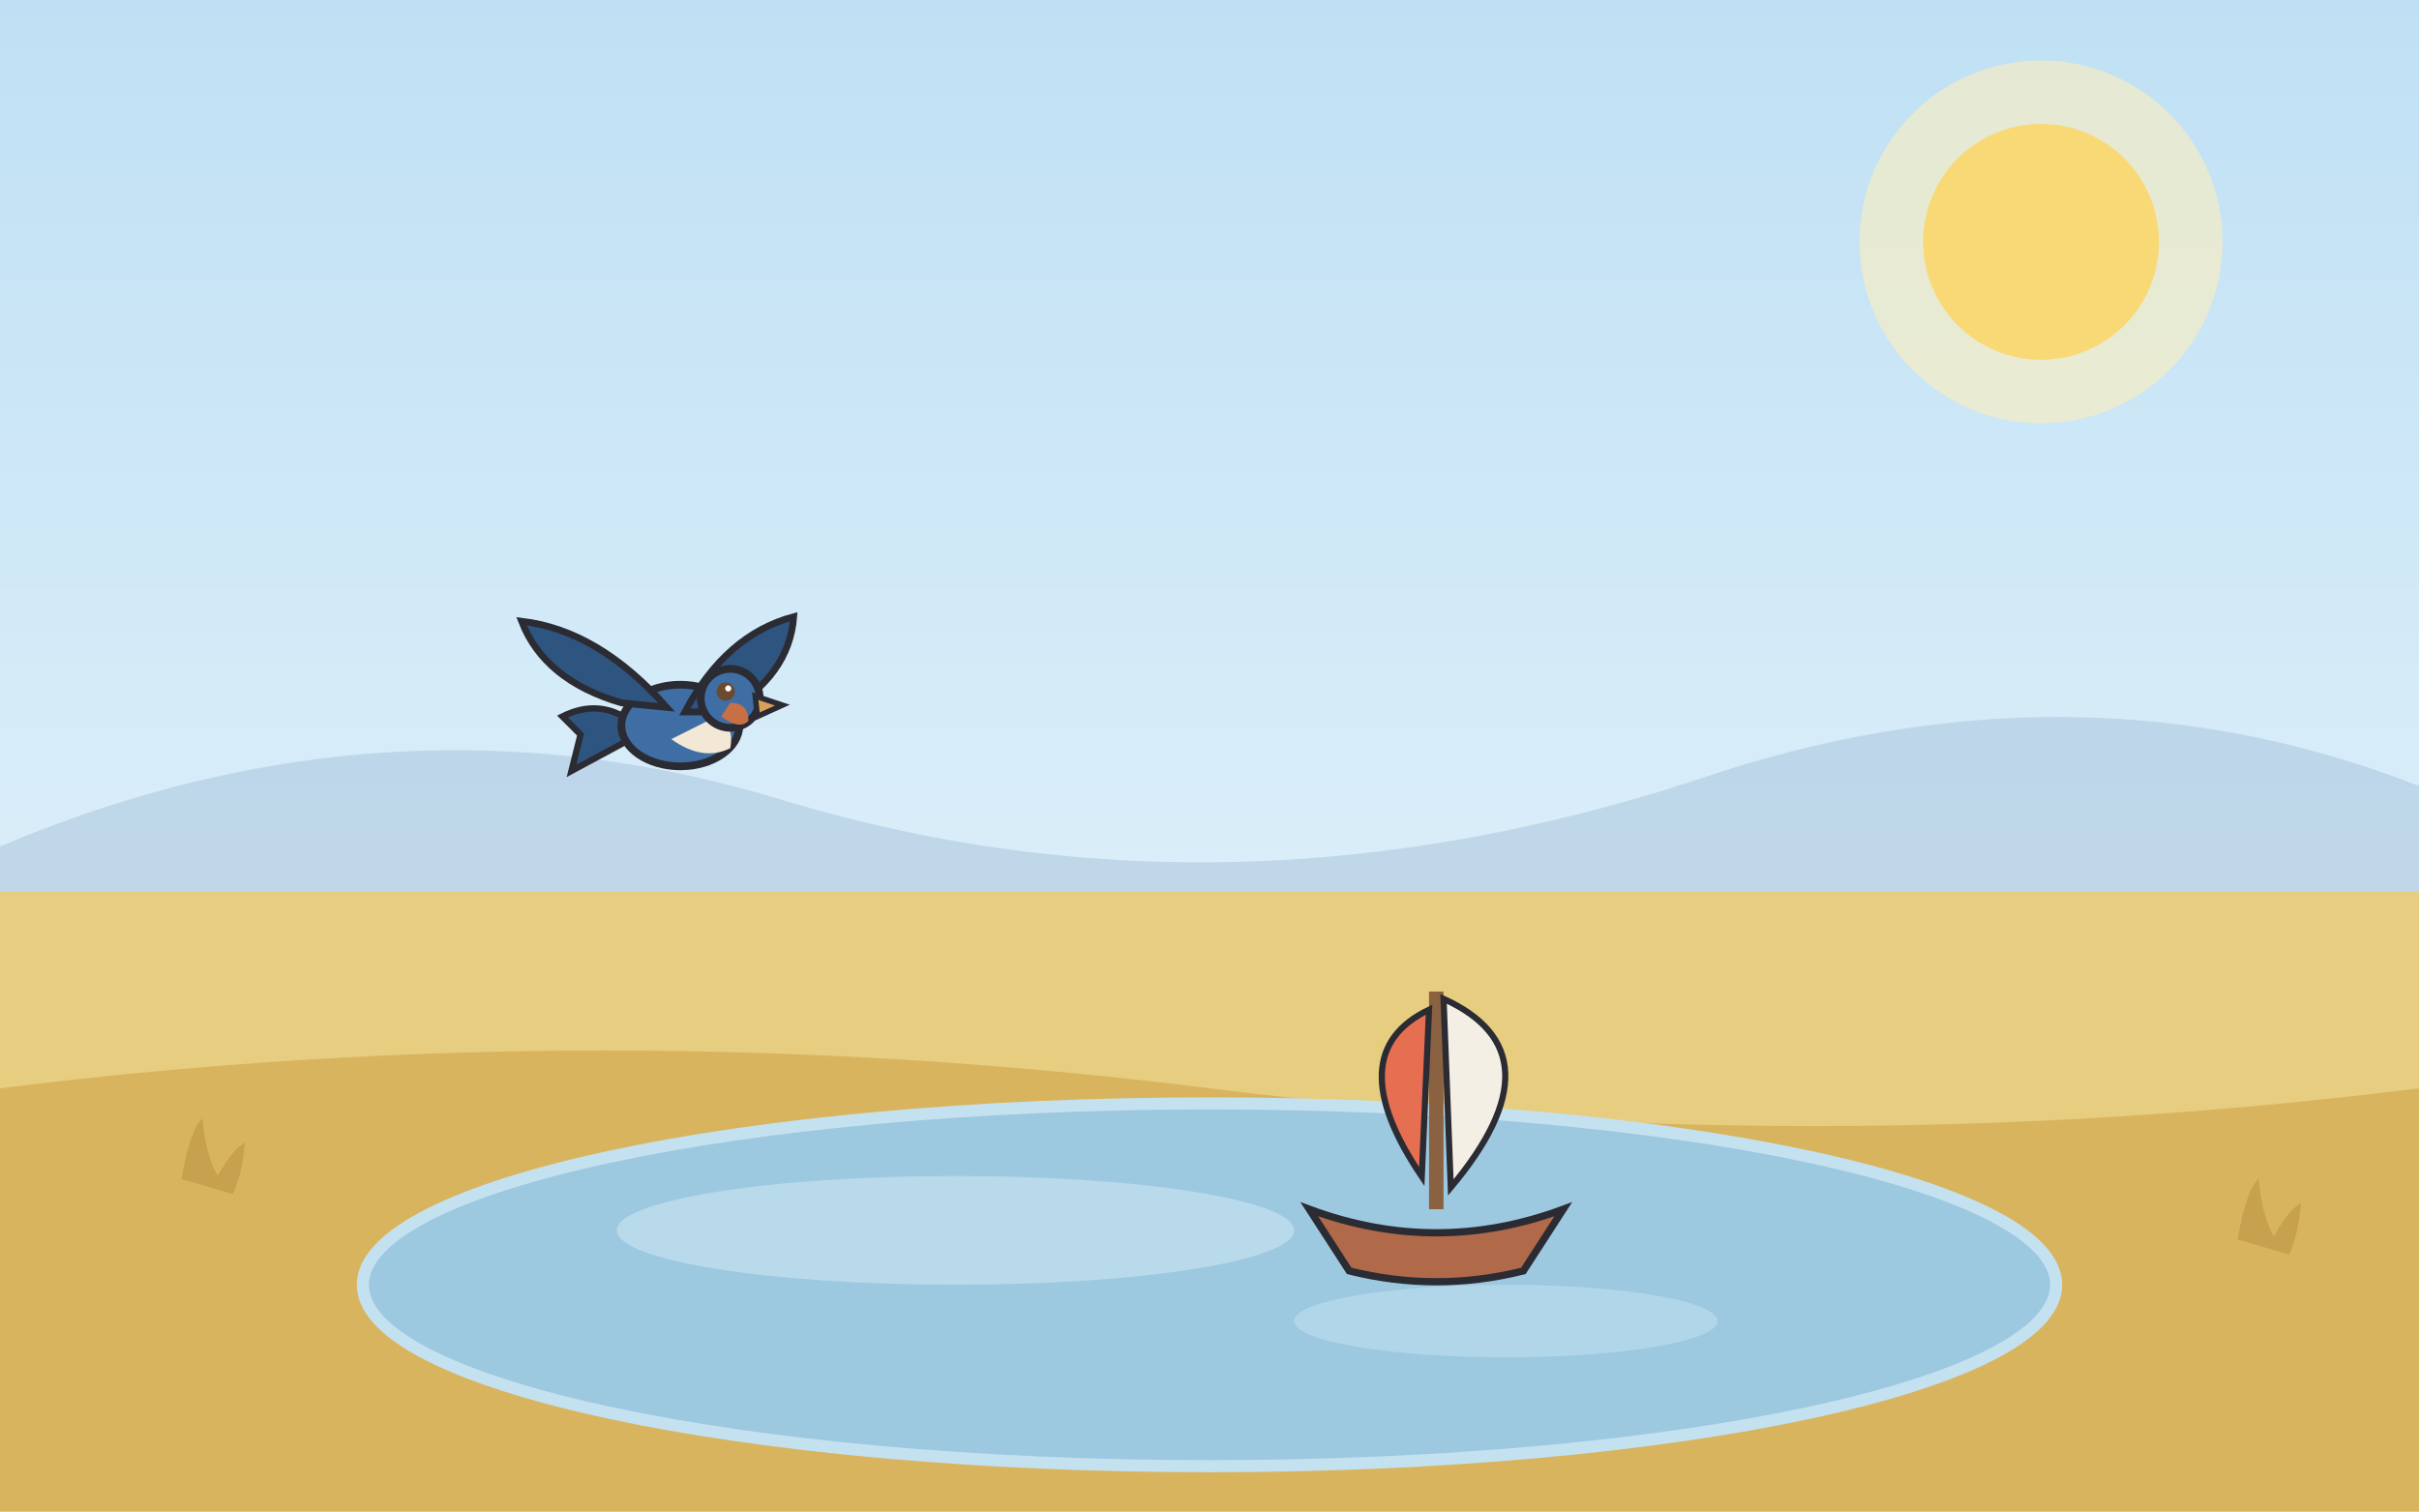
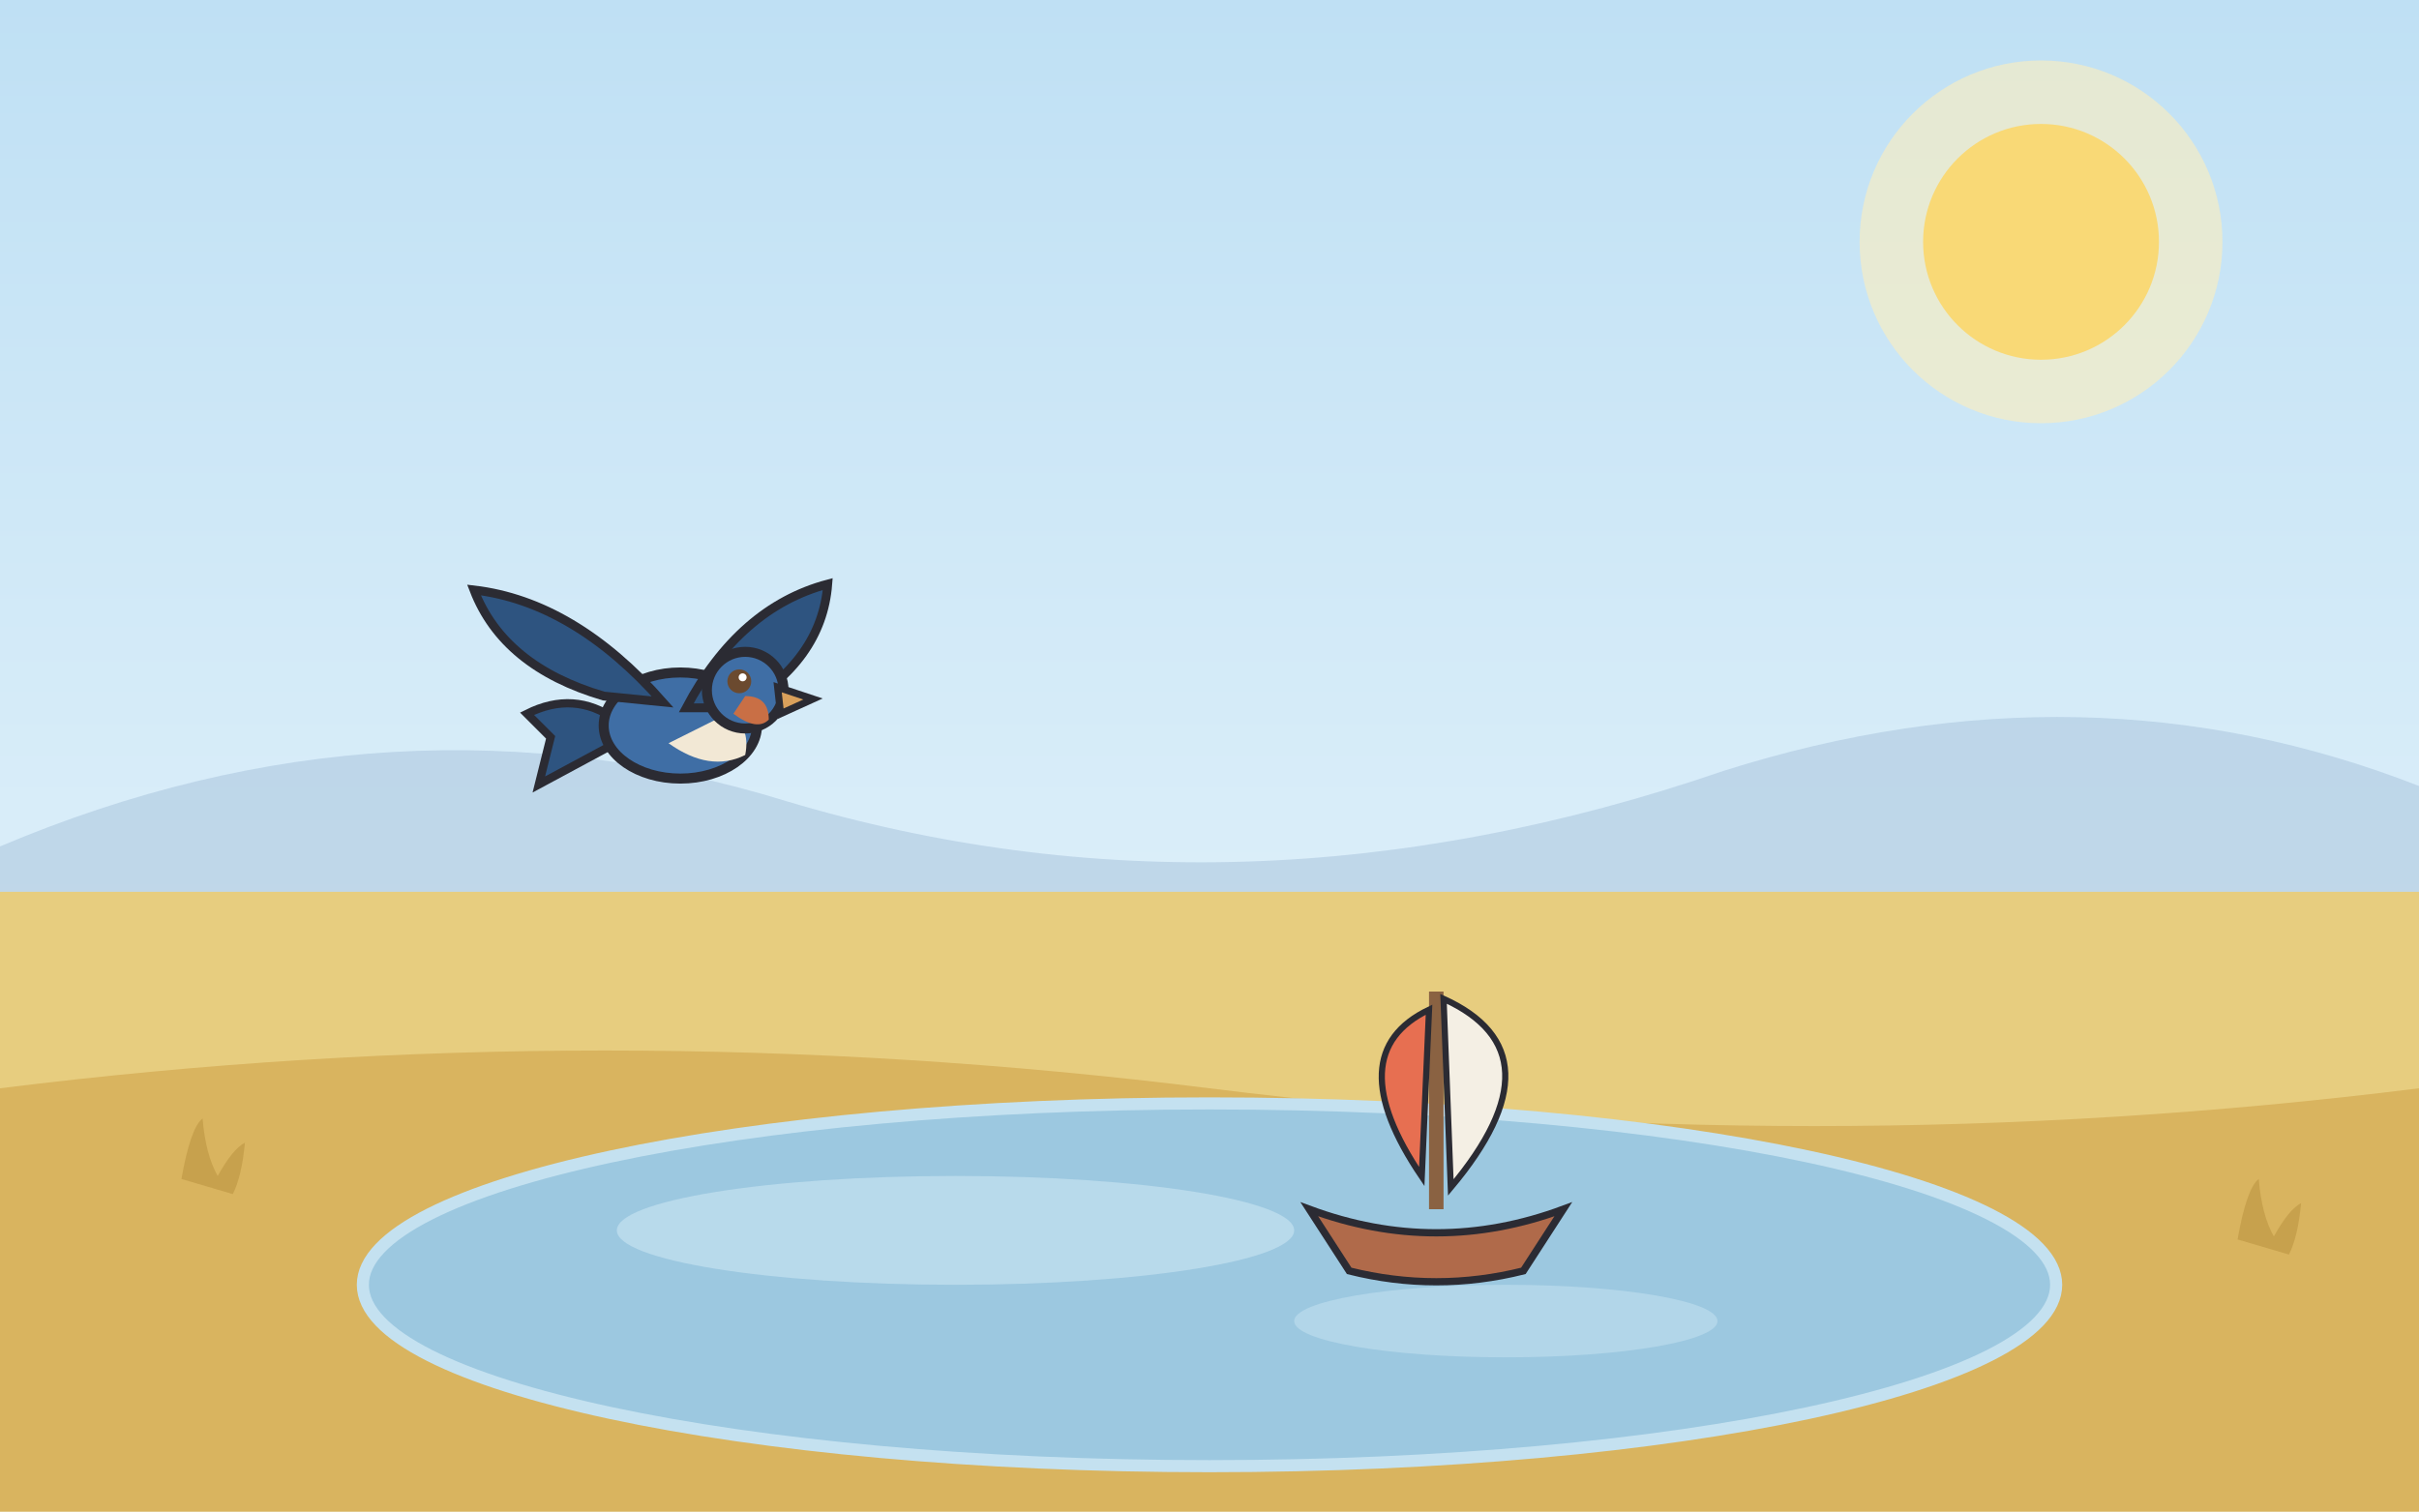
<svg xmlns="http://www.w3.org/2000/svg" viewBox="0 0 1600 1000" role="img">
  <style>
@media (prefers-reduced-motion: no-preference) {
  .anim-idle { animation: idle 3.8s ease-in-out infinite alternate; }
  @keyframes idle { from { transform: translateY(0); } to { transform: translateY(-6px); } }
  .anim-tail { transform-box: fill-box; transform-origin: 100% 20%; animation: tail 2.6s ease-in-out infinite alternate; }
  @keyframes tail { from { transform: rotate(-6deg); } to { transform: rotate(8deg); } }
  .anim-blink { transform-box: fill-box; transform-origin: center; animation: blink 5.2s infinite; }
  @keyframes blink { 0%, 93%, 100% { transform: scaleY(1); } 95%, 97% { transform: scaleY(0.12); } }
  .anim-glow { transform-box: fill-box; transform-origin: center; animation: glow 4.2s ease-in-out infinite alternate; }
  @keyframes glow { from { transform: scale(1); opacity: 0.5; } to { transform: scale(1.08); opacity: 0.75; } }
  .anim-shimmer { animation: shimmer 5s ease-in-out infinite alternate; }
  @keyframes shimmer { from { opacity: 0.62; } to { opacity: 0.92; } }
  .anim-grass { transform-box: fill-box; transform-origin: 50% 100%; animation: sway 3.2s ease-in-out infinite alternate; }
  .anim-canopy { transform-box: fill-box; transform-origin: 50% 100%; animation: sway 5.6s ease-in-out infinite alternate; }
  @keyframes sway { from { transform: rotate(-1.8deg); } to { transform: rotate(2.2deg); } }
  .anim-rain { animation: rainfall 1.15s linear infinite; }
  @keyframes rainfall { from { transform: translateY(-32px); opacity: 0.85; } 75% { opacity: 0.55; } to { transform: translateY(72px); opacity: 0; } }
  .anim-ripple { transform-box: fill-box; transform-origin: center; animation: ripple 3.4s ease-in-out infinite alternate; }
  @keyframes ripple { from { transform: scale(1); opacity: 0.8; } to { transform: scale(1.18); opacity: 0.55; } }
  .anim-drip { animation: drip 1s ease-in infinite; }
  @keyframes drip { from { transform: translateY(-12px); opacity: 0.95; } to { transform: translateY(28px); opacity: 0; } }
  .anim-flow { stroke-dasharray: 26 20; animation: flow 0.8s linear infinite; }
  @keyframes flow { from { stroke-dashoffset: 0; } to { stroke-dashoffset: -46; } }
  .anim-splash { transform-box: fill-box; transform-origin: 50% 100%; animation: splashPulse 1.7s ease-in-out infinite alternate; }
  @keyframes splashPulse { from { transform: scale(0.97); } to { transform: scale(1.05); } }
  .anim-strain { transform-box: fill-box; transform-origin: center; animation: strain 0.9s ease-in-out infinite alternate; }
  @keyframes strain { from { transform: translateX(-5px); } to { transform: translateX(4px); } }
  .anim-float { transform-box: fill-box; transform-origin: center; animation: floaty 2.6s ease-in-out infinite alternate; }
  @keyframes floaty { from { transform: translateY(0) scale(1); } to { transform: translateY(-12px) scale(1.08); } }
  .anim-wave { animation: wave 2.4s ease-in-out infinite; opacity: 0; }
  @keyframes wave { 0% { opacity: 0; } 30% { opacity: 0.9; } 60%, 100% { opacity: 0; } }
  .anim-cloud { animation: cloudDrift 9s ease-in-out infinite alternate; }
  @keyframes cloudDrift { from { transform: translateX(-18px); } to { transform: translateX(22px); } }
  .tap-target { cursor: pointer; }
  .tap-target.tap-play { transform-box: fill-box; transform-origin: 50% 85%; animation: tapWiggle 0.7s ease-in-out; }
  .tap-target[data-tap="puddle"].tap-play { transform-origin: center; animation: tapSplash 0.85s ease-out; }
  .tap-target[data-tap="sun"].tap-play { transform-origin: center; animation: tapPulse 0.6s ease-in-out; }
  .tap-target[data-tap="tree"].tap-play { transform-origin: 50% 100%; animation: tapShake 0.7s ease-in-out; }
  @keyframes tapWiggle { 0% { transform: rotate(0); } 25% { transform: rotate(-4deg) scale(1.03); } 55% { transform: rotate(3deg) scale(1.04); } 80% { transform: rotate(-1.5deg); } 100% { transform: rotate(0); } }
  @keyframes tapSplash { 0% { transform: scale(1); } 40% { transform: scale(1.06, 0.94); } 70% { transform: scale(0.97, 1.03); } 100% { transform: scale(1); } }
  @keyframes tapPulse { 0% { transform: scale(1); } 50% { transform: scale(1.12); } 100% { transform: scale(1); } }
  @keyframes tapShake { 0% { transform: rotate(0); } 20% { transform: rotate(2.4deg); } 45% { transform: rotate(-2deg); } 70% { transform: rotate(1.2deg); } 100% { transform: rotate(0); } }
  .tap-burst { opacity: 0; }
  .tap-target.tap-play .tap-burst { opacity: 1; }
  .tap-target.tap-play .tap-burst circle { animation: burstUp 0.6s ease-out forwards; }
  @keyframes burstUp { from { transform: translateY(0); opacity: 0.95; } to { transform: translateY(-90px); opacity: 0; } }
}
</style>
  <defs>
    <linearGradient id="sky" x1="0" y1="0" x2="0" y2="1">
      <stop offset="0" stop-color="#bfe0f4" />
      <stop offset="1" stop-color="#eef8fd" />
    </linearGradient>
  </defs>
  <rect width="1600" height="1000" fill="url(#sky)" />
  <g class="tap-target" data-tap="sun">
    <circle class="anim-glow" cx="1350" cy="160" r="120" fill="#fdeebc" opacity="0.6" />
    <circle cx="1350" cy="160" r="78" fill="#f9d976" />
  </g>
  <path d="M 0 560 q 260 -110 520 -30 q 300 90 620 -20 q 240 -76 460 10 L 1600 640 L 0 640 Z" fill="#a9c4dd" opacity="0.55" />
  <rect x="0" y="590" width="1600" height="410" fill="#e7cd7f" />
  <path d="M 0 720 q 400 -50 800 0 q 400 50 800 0 L 1600 1000 L 0 1000 Z" fill="#d9b45f" />
  <g class="anim-grass" style="animation-delay:1.00s">
    <path d="M 120 780 q 6 -34 14 -40 q 2 24 10 38 q 10 -18 18 -22 q -2 22 -8 34 z" fill="#c39c48" opacity="0.8" />
  </g>
  <g class="anim-grass" style="animation-delay:0.50s">
    <path d="M 380 860 q 6 -34 14 -40 q 2 24 10 38 q 10 -18 18 -22 q -2 22 -8 34 z" fill="#c39c48" opacity="0.8" />
  </g>
  <g class="anim-grass" style="animation-delay:2.50s">
    <path d="M 660 780 q 6 -34 14 -40 q 2 24 10 38 q 10 -18 18 -22 q -2 22 -8 34 z" fill="#c39c48" opacity="0.8" />
  </g>
  <g class="anim-grass" style="animation-delay:1.50s">
    <path d="M 940 820 q 6 -34 14 -40 q 2 24 10 38 q 10 -18 18 -22 q -2 22 -8 34 z" fill="#c39c48" opacity="0.8" />
  </g>
  <g class="anim-grass" style="animation-delay:0.00s">
    <path d="M 1240 820 q 6 -34 14 -40 q 2 24 10 38 q 10 -18 18 -22 q -2 22 -8 34 z" fill="#c39c48" opacity="0.8" />
  </g>
  <g class="anim-grass" style="animation-delay:0.00s">
    <path d="M 1480 820 q 6 -34 14 -40 q 2 24 10 38 q 10 -18 18 -22 q -2 22 -8 34 z" fill="#c39c48" opacity="0.8" />
  </g>
  <g class="tap-target" data-tap="lake">
    <ellipse cx="800" cy="850" rx="560" ry="120" fill="#9cc8e0" stroke="#c4e1f0" stroke-width="8" />
    <ellipse class="anim-ripple" cx="632" cy="814" rx="224" ry="36" fill="#c4e1f0" opacity="0.7" />
    <ellipse class="anim-ripple" style="animation-delay:1.4s" cx="996" cy="874" rx="140" ry="24" fill="#c4e1f0" opacity="0.55" />
  </g>
  <g transform="translate(950 800) scale(1.2)">
    <g class="tap-target" data-tap="boat">
      <g class="anim-idle" style="animation-duration:3.2s">
        <path d="M -70 0 q 70 26 140 0 l -22 34 q -48 12 -96 0 z" fill="#b06a4a" stroke="#2b2b33" stroke-width="4" />
        <rect x="-4" y="-120" width="8" height="120" fill="#8a6242" />
        <path d="M 4 -116 q 66 30 4 104 z" fill="#f4efe4" stroke="#2b2b33" stroke-width="3.4" />
        <path d="M -4 -110 q -50 24 -4 92 z" fill="#e76f51" stroke="#2b2b33" stroke-width="3.4" />
      </g>
    </g>
  </g>
-   <g transform="translate(450 480) scale(1.5 1.5)">
+   <g transform="translate(450 480) scale(1.95 1.95)">
    <g class="tap-target" data-tap="lulu" data-mood="happy">
      <g class="anim-float" style="animation-delay:0.40s; animation-duration: 2.2s">
        <path d="M -22 6 l -26 14 l 4 -16 l -8 -8 q 16 -8 30 2 z" fill="#2e5480" stroke="#2b2b33" stroke-width="2.8" />
        <ellipse cx="0" cy="0" rx="26" ry="18" fill="#3f6ea5" stroke="#2b2b33" stroke-width="3.4" />
        <path d="M -4 6 q 14 10 26 4 q 2 -10 -6 -14 z" fill="#f2e8d5" />
        <path d="M -6 -8 q -30 -34 -64 -38 q 10 26 44 36 z" fill="#2e5480" stroke="#2b2b33" stroke-width="3" />
        <path d="M 2 -6 q 18 -34 48 -42 q -2 26 -30 42 z" fill="#2e5480" stroke="#2b2b33" stroke-width="3" />
        <circle cx="22" cy="-12" r="13" fill="#3f6ea5" stroke="#2b2b33" stroke-width="3.4" />
        <path d="M 18 -4 q 8 6 12 2 q 0 -8 -8 -8 z" fill="#c96f45" />
        <path d="M 33 -13 l 12 4 l -11 5 z" fill="#d9a05b" stroke="#2b2b33" stroke-width="2.4" />
        <g transform="translate(20 -15)">
          <g class="anim-blink">
            <circle cx="0" cy="0" r="4.05" fill="#6b4a2f" />
            <circle cx="1.125" cy="-1.35" r="1.35" fill="#fff" />
          </g>
        </g>
      </g>
    </g>
  </g>
</svg>
